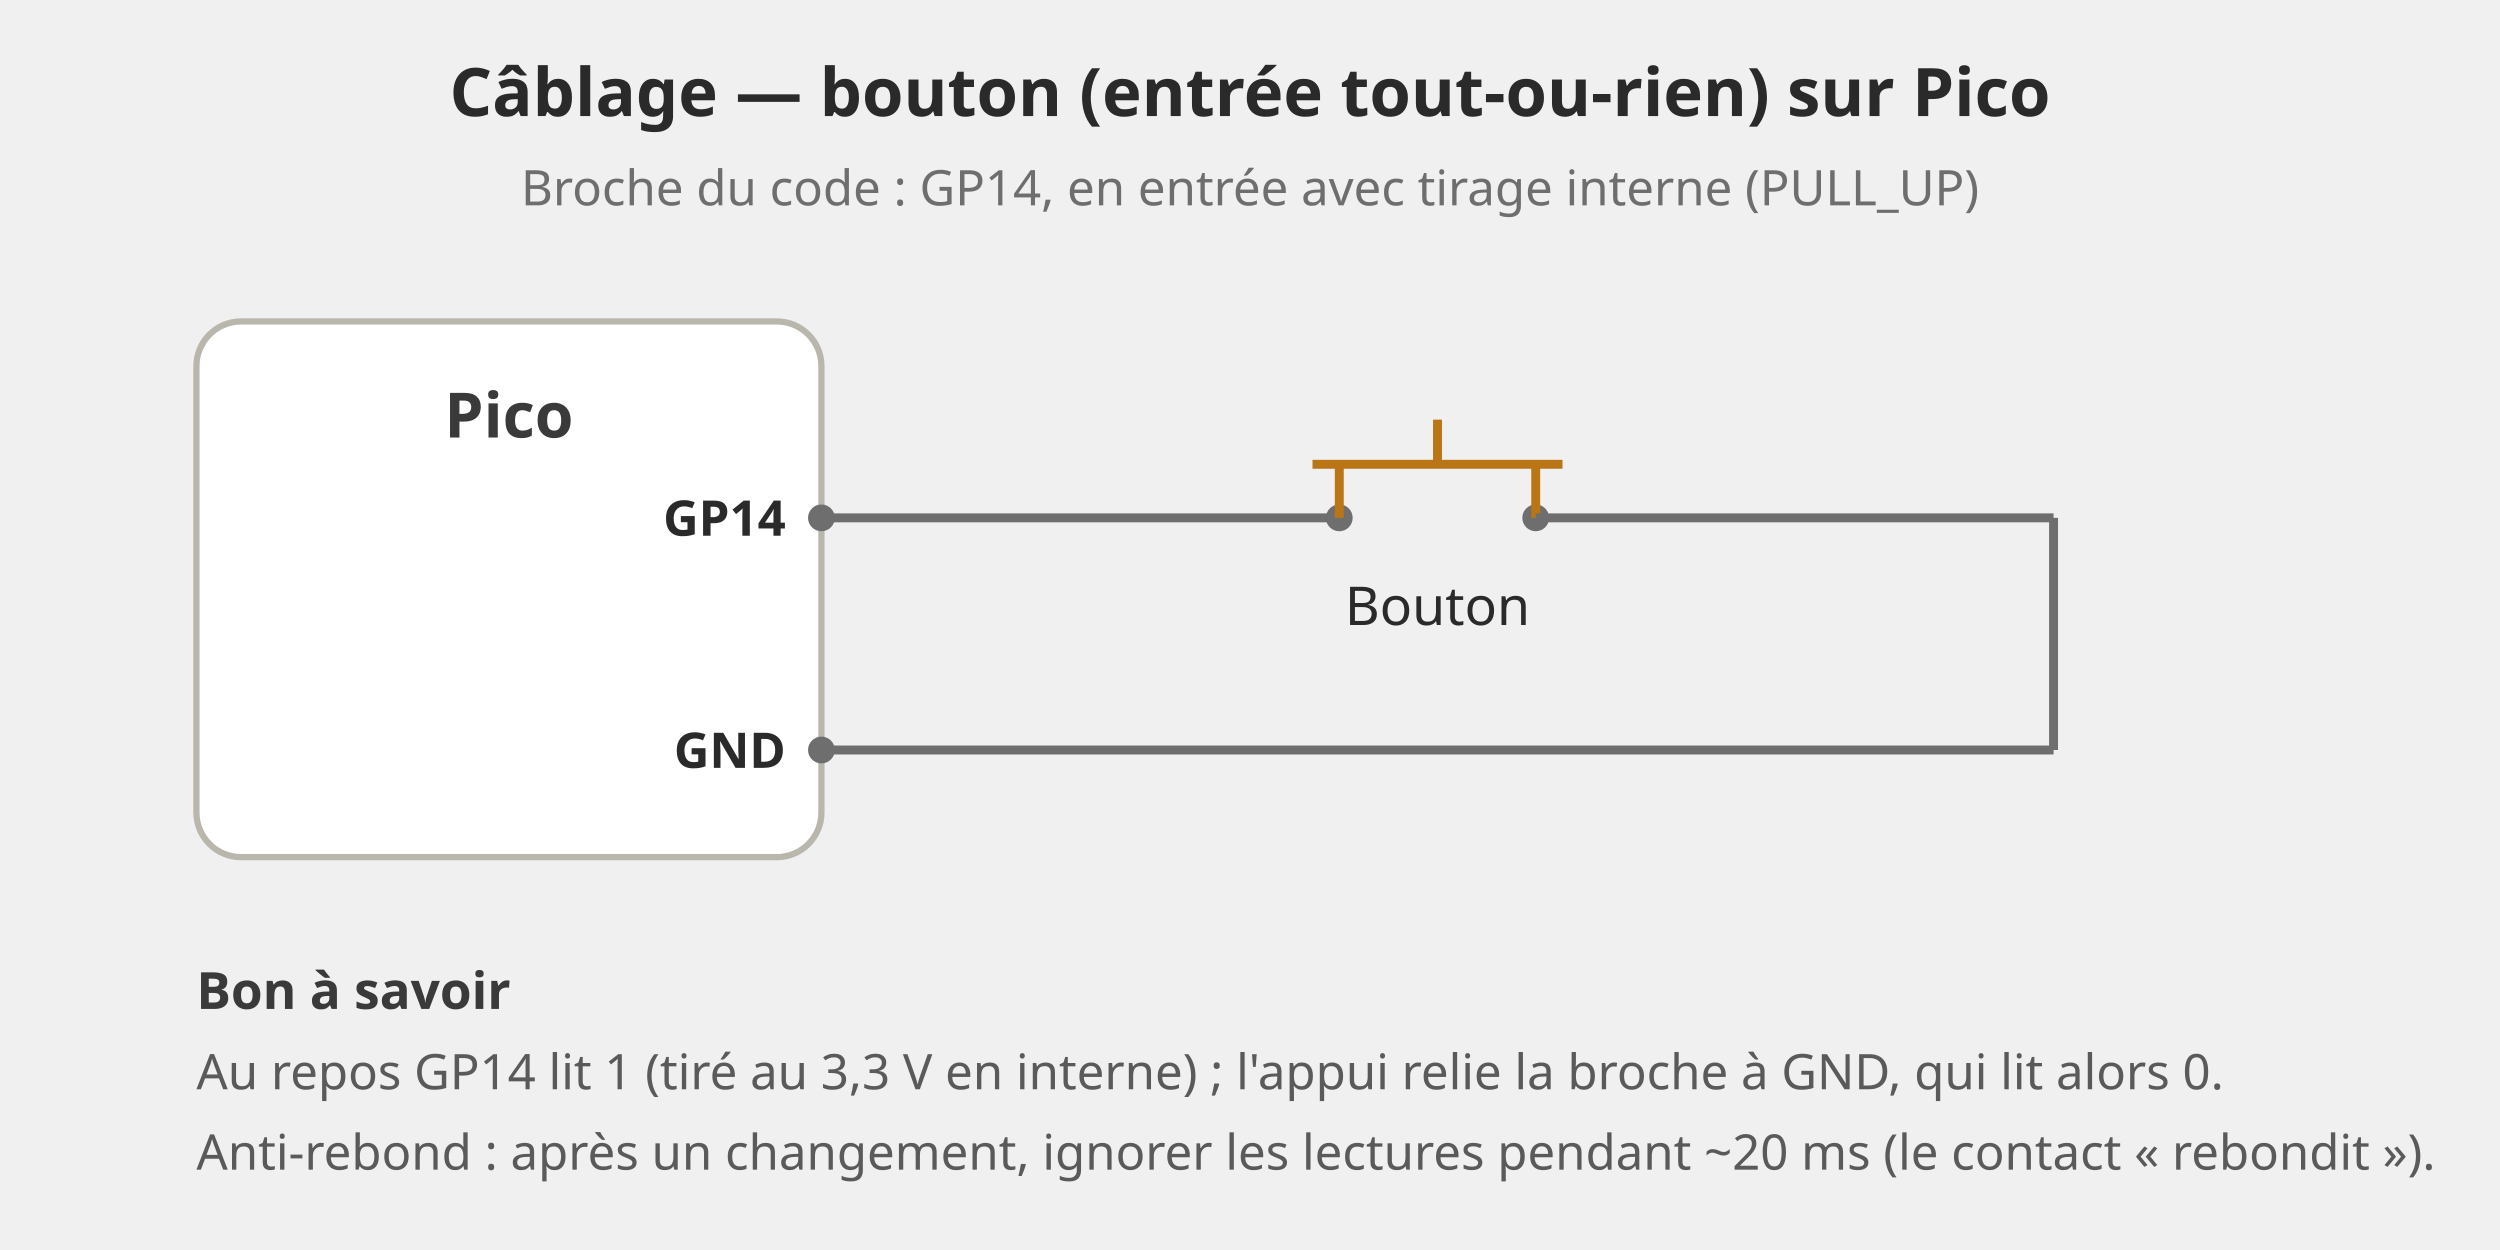
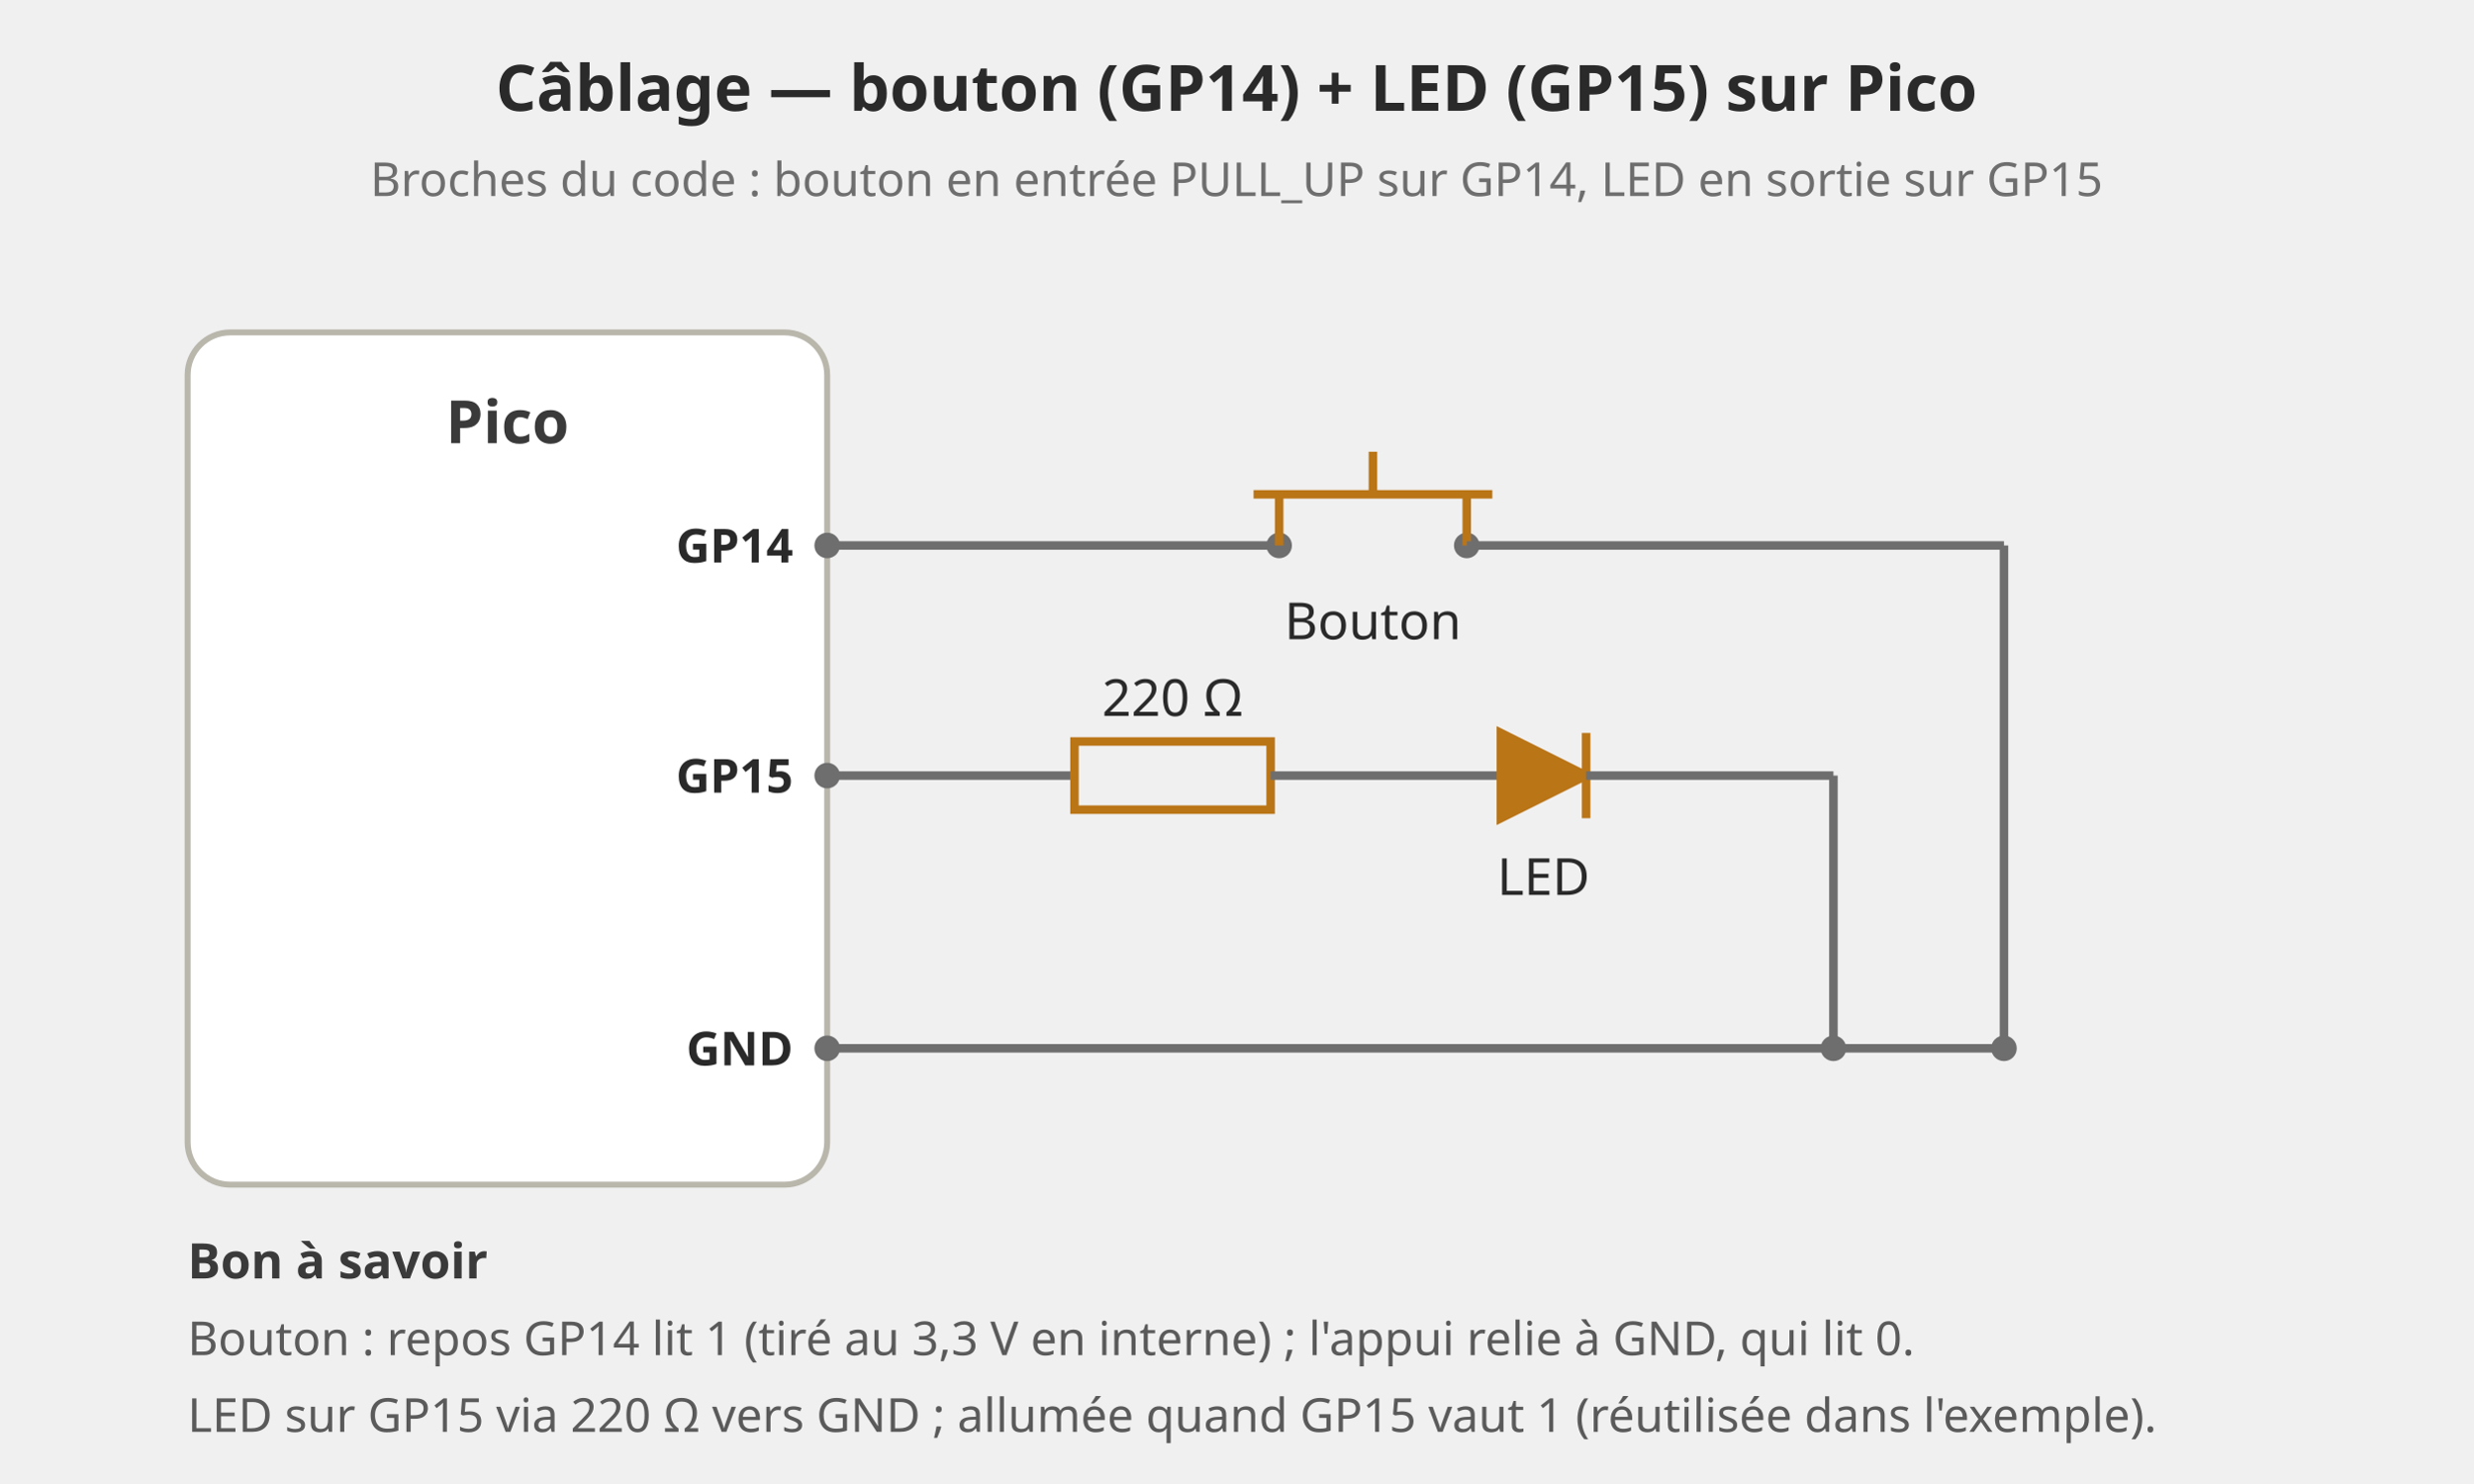
- <svg xmlns="http://www.w3.org/2000/svg" viewBox="0 0 560 280" font-family="sans-serif">
+ <svg xmlns="http://www.w3.org/2000/svg" viewBox="0 0 580 348" font-family="sans-serif">
  <defs>
    <style>
      .h1 { font-size:15px; font-weight:600; fill:#2A2A2A; }
      .sub { font-size:11px; fill:#6E6E6E; }
      .wire { fill:none; stroke:#6E6E6E; stroke-width:2; }
      .boxN { fill:#FFFFFF; stroke:#B9B6AC; stroke-width:1.4; }
      .compLine { fill:none; stroke:#BA7517; stroke-width:2; }
+       .compFill { fill:#BA7517; stroke:#BA7517; stroke-width:2; }
      .dot { fill:#6E6E6E; }
      .lbl { font-size:12px; fill:#2A2A2A; }
      .lblBox { font-size:14px; font-weight:600; fill:#3A3A3A; }
      .lblPin { font-size:11px; font-weight:600; fill:#2A2A2A; }
      .nStrong { font-size:11.5px; font-weight:600; fill:#3A3A3A; }
      .n { font-size:11px; fill:#5A5A5A; }
      @media (prefers-color-scheme: dark) {
        .h1 { fill:#EDEDED; }
        .sub { fill:#A8A8A8; }
        .wire { stroke:#B0B0B0; }
        .boxN { fill:#1F1F1F; stroke:#5A5A5A; }
        .compLine { stroke:#E0A24A; }
+         .compFill { fill:#E0A24A; stroke:#E0A24A; }
        .dot { fill:#B0B0B0; }
        .lbl { fill:#ECECEC; }
        .lblBox { fill:#DADADA; }
        .lblPin { fill:#ECECEC; }
        .nStrong { fill:#DADADA; }
        .n { fill:#B0B0B0; }
      }
    </style>
  </defs>
-   <text x="280" y="26" class="h1" text-anchor="middle">Câblage — bouton (entrée tout-ou-rien) sur Pico</text>
-   <text x="280" y="46" class="sub" text-anchor="middle">Broche du code : GP14, en entrée avec tirage interne (PULL_UP)</text>
-   <rect x="44" y="72" width="140" height="120" rx="10" class="boxN" />
-   <text x="114" y="98" class="lblBox" text-anchor="middle">Pico</text>
-   <text x="176" y="120" class="lblPin" text-anchor="end">GP14</text>
-   <text x="176" y="172" class="lblPin" text-anchor="end">GND</text>
-   <circle cx="184" cy="116" r="3" class="dot" />
-   <line x1="184" y1="116" x2="300" y2="116" class="wire" />
-   <circle cx="300" cy="116" r="3" class="dot" />
-   <circle cx="344" cy="116" r="3" class="dot" />
-   <line x1="300" y1="116" x2="300" y2="104" class="compLine" />
-   <line x1="344" y1="116" x2="344" y2="104" class="compLine" />
-   <line x1="294" y1="104" x2="350" y2="104" class="compLine" />
-   <line x1="322" y1="104" x2="322" y2="94" class="compLine" />
-   <text x="322" y="140" class="lbl" text-anchor="middle">Bouton</text>
-   <line x1="344" y1="116" x2="460" y2="116" class="wire" />
-   <line x1="460" y1="116" x2="460" y2="168" class="wire" />
-   <line x1="460" y1="168" x2="184" y2="168" class="wire" />
-   <circle cx="184" cy="168" r="3" class="dot" />
-   <text x="44" y="226" class="nStrong" text-anchor="start">Bon à savoir</text>
-   <text x="44" y="244" class="n" text-anchor="start">Au repos GP14 lit 1 (tiré au 3,3 V en interne) ; l'appui relie la broche à GND, qui lit alors 0.</text>
-   <text x="44" y="262" class="n" text-anchor="start">Anti-rebond : après un changement, ignorer les lectures pendant ~20 ms (le contact « rebondit »).</text>
+   <text x="290" y="26" class="h1" text-anchor="middle">Câblage — bouton (GP14) + LED (GP15) sur Pico</text>
+   <text x="290" y="46" class="sub" text-anchor="middle">Broches du code : bouton en entrée PULL_UP sur GP14, LED en sortie sur GP15</text>
+   <rect x="44" y="78" width="150" height="200" rx="10" class="boxN" />
+   <text x="119" y="104" class="lblBox" text-anchor="middle">Pico</text>
+   <text x="186" y="132" class="lblPin" text-anchor="end">GP14</text>
+   <text x="186" y="186" class="lblPin" text-anchor="end">GP15</text>
+   <text x="186" y="250" class="lblPin" text-anchor="end">GND</text>
+   <circle cx="194" cy="128" r="3" class="dot" />
+   <line x1="194" y1="128" x2="300" y2="128" class="wire" />
+   <circle cx="300" cy="128" r="3" class="dot" />
+   <circle cx="344" cy="128" r="3" class="dot" />
+   <line x1="300" y1="128" x2="300" y2="116" class="compLine" />
+   <line x1="344" y1="128" x2="344" y2="116" class="compLine" />
+   <line x1="294" y1="116" x2="350" y2="116" class="compLine" />
+   <line x1="322" y1="116" x2="322" y2="106" class="compLine" />
+   <text x="322" y="150" class="lbl" text-anchor="middle">Bouton</text>
+   <line x1="344" y1="128" x2="470" y2="128" class="wire" />
+   <line x1="470" y1="128" x2="470" y2="246" class="wire" />
+   <circle cx="194" cy="182" r="3" class="dot" />
+   <line x1="194" y1="182" x2="252" y2="182" class="wire" />
+   <rect x="252" y="174" width="46" height="16" class="compLine" />
+   <text x="275" y="168" class="lbl" text-anchor="middle">220 Ω</text>
+   <line x1="298" y1="182" x2="352" y2="182" class="wire" />
+   <path d="M352,172 L352,192 L372,182 Z" class="compFill" />
+   <line x1="372" y1="172" x2="372" y2="192" class="compLine" />
+   <text x="362" y="210" class="lbl" text-anchor="middle">LED</text>
+   <line x1="372" y1="182" x2="430" y2="182" class="wire" />
+   <line x1="430" y1="182" x2="430" y2="246" class="wire" />
+   <circle cx="194" cy="246" r="3" class="dot" />
+   <line x1="194" y1="246" x2="470" y2="246" class="wire" />
+   <circle cx="430" cy="246" r="3" class="dot" />
+   <circle cx="470" cy="246" r="3" class="dot" />
+   <text x="44" y="300" class="nStrong" text-anchor="start">Bon à savoir</text>
+   <text x="44" y="318" class="n" text-anchor="start">Bouton : repos GP14 lit 1 (tiré au 3,3 V en interne) ; l'appui relie à GND, qui lit 0.</text>
+   <text x="44" y="336" class="n" text-anchor="start">LED sur GP15 via 220 Ω vers GND ; allumée quand GP15 vaut 1 (réutilisée dans l'exemple).</text>
</svg>
